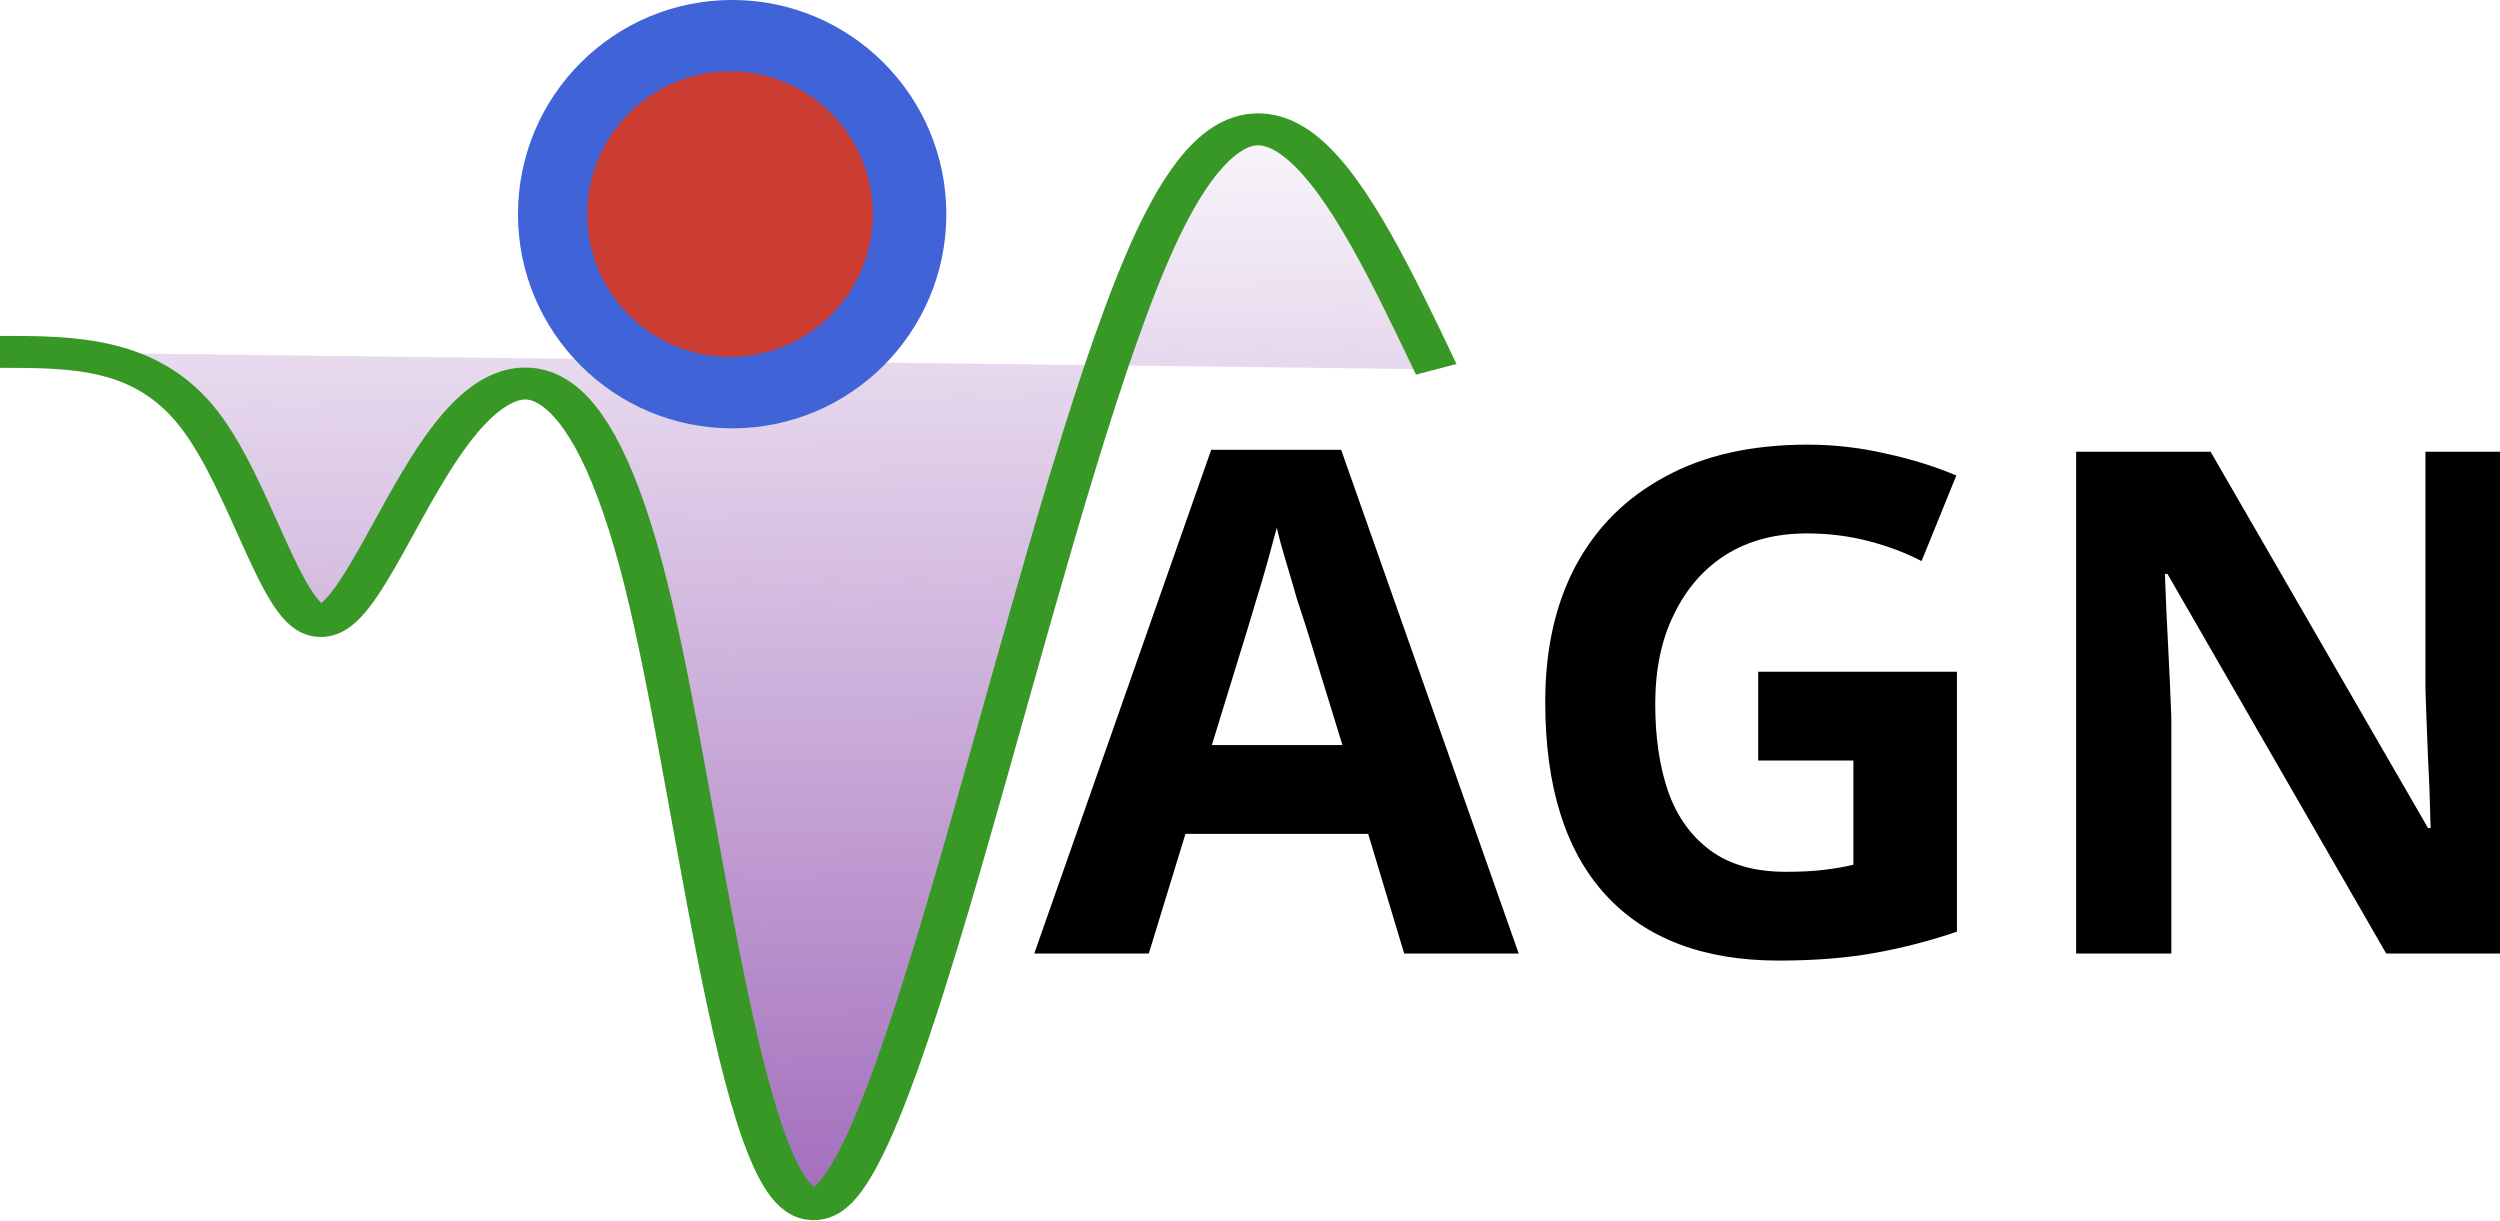
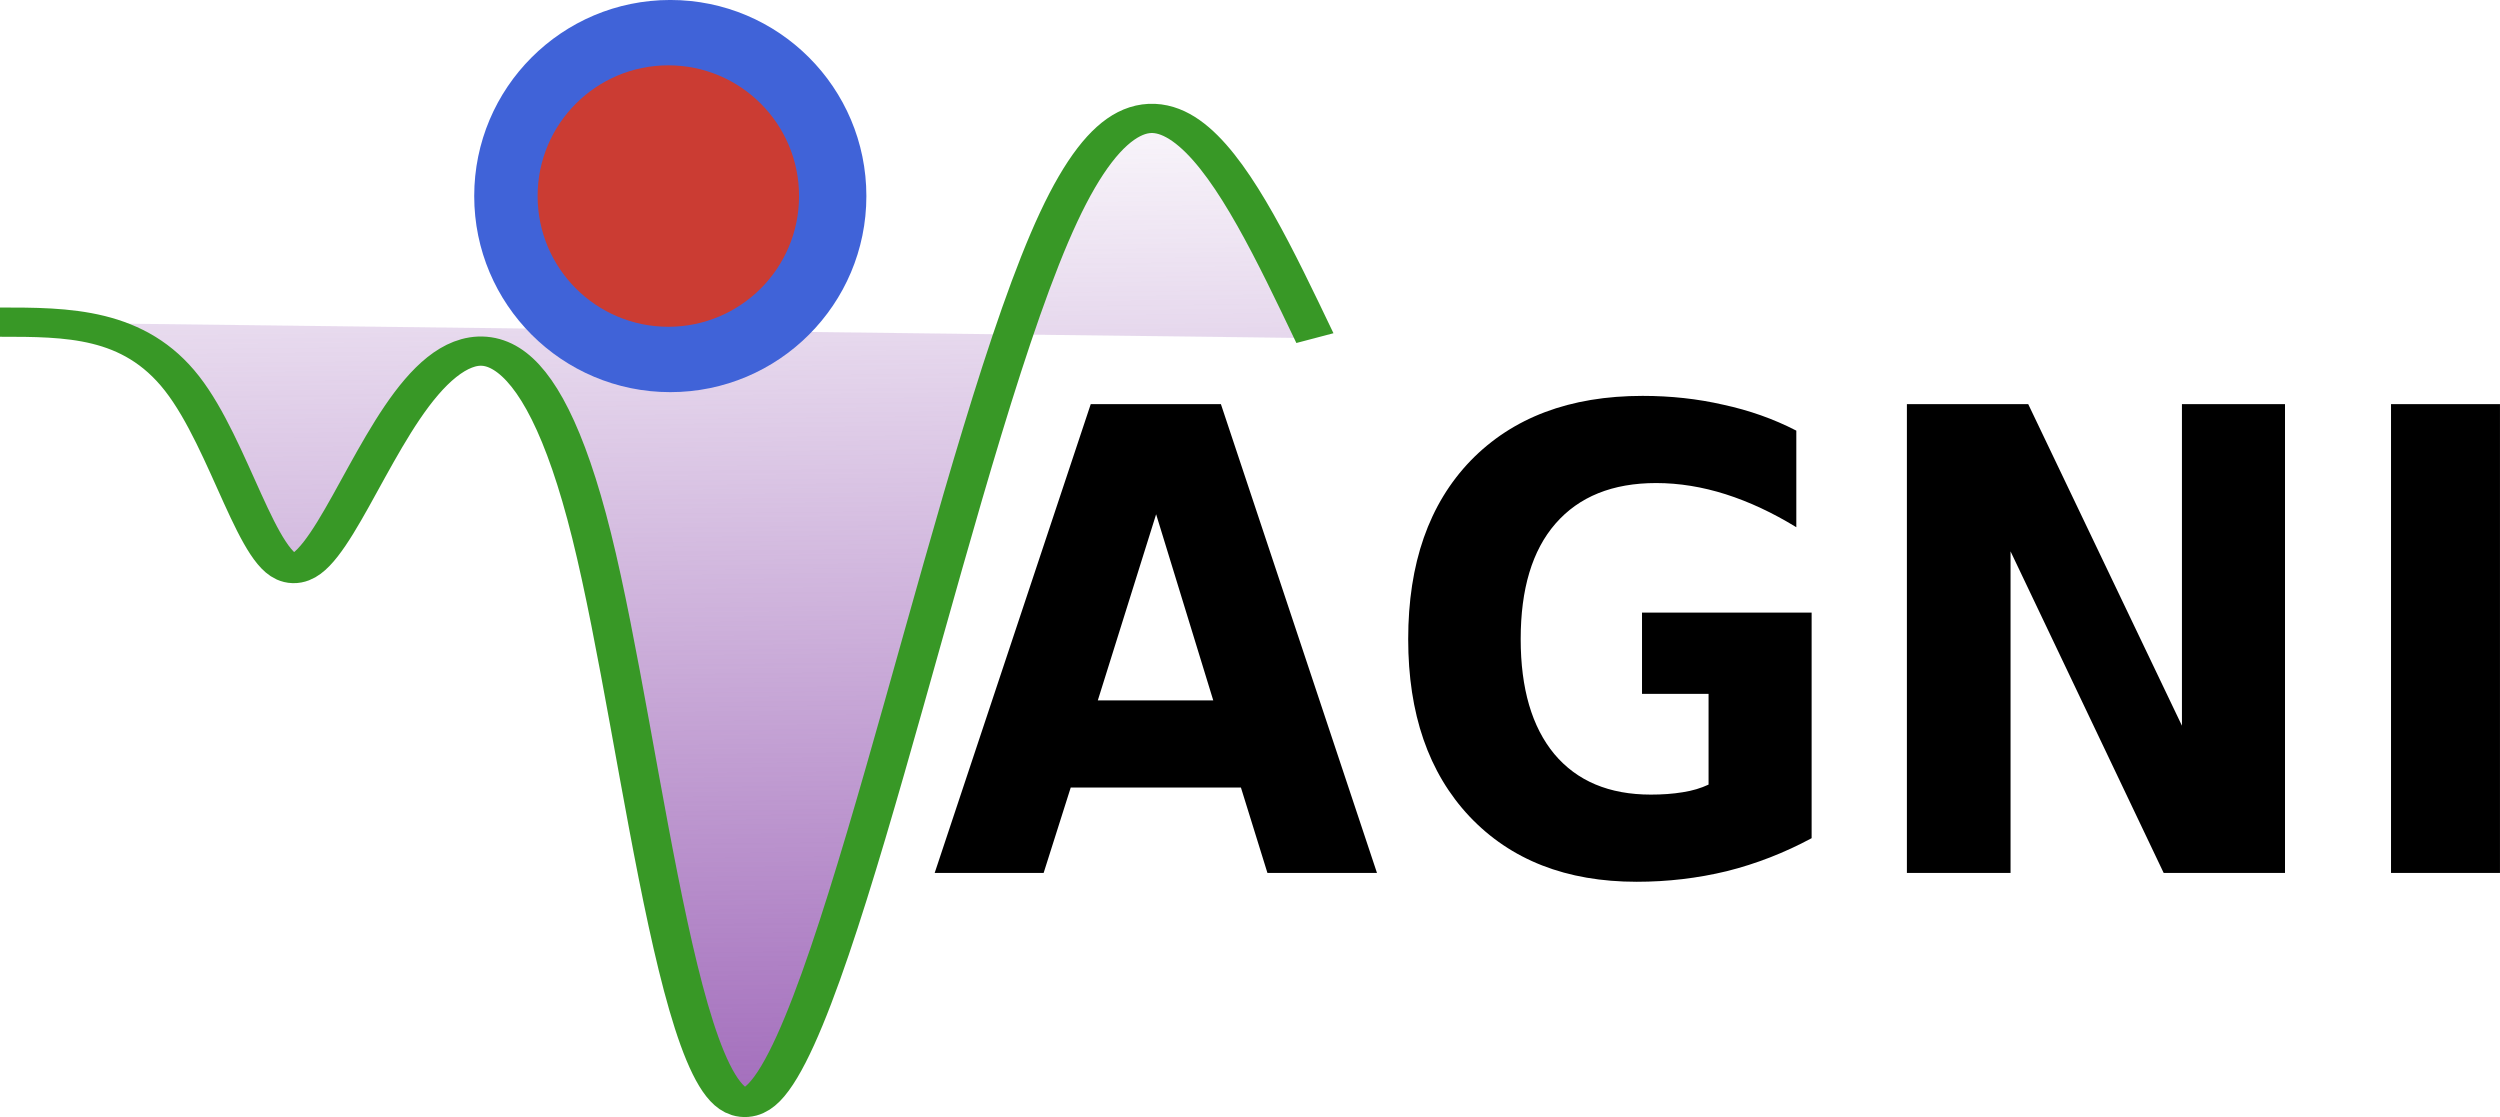
- <svg xmlns="http://www.w3.org/2000/svg" xmlns:xlink="http://www.w3.org/1999/xlink" width="60.721mm" height="29.632mm" viewBox="0 0 60.721 29.632" version="1.1" id="svg8">
+ <svg xmlns="http://www.w3.org/2000/svg" xmlns:xlink="http://www.w3.org/1999/xlink" width="66.325mm" height="29.632mm" viewBox="0 0 66.325 29.632" version="1.1" id="svg8">
  <defs id="defs2">
    <linearGradient id="linearGradient4621">
      <stop style="stop-color:#9558b2;stop-opacity:1;" offset="0" id="stop4617" />
      <stop style="stop-color:#9558b2;stop-opacity:0;" offset="1" id="stop4619" />
    </linearGradient>
    <linearGradient xlink:href="#linearGradient4621" id="linearGradient4623" x1="20.878" y1="63.46" x2="20.556" y2="38.297" gradientUnits="userSpaceOnUse" gradientTransform="matrix(1,0,0,1.197749,0.09367702,-8.454876)" />
  </defs>
  <g id="layer3" transform="translate(-12.28512,-38.7316)">
    <path style="fill:url(#linearGradient4623);fill-opacity:1;stroke:#389826;stroke-width:0.732;stroke-linecap:butt;stroke-linejoin:miter;stroke-miterlimit:4;stroke-dasharray:none;stroke-opacity:1" d="m 8.419,44.029 c 1.248,0 2.495,0 3.385,1.536 0.891,1.536 1.425,4.611 2.071,4.633 0.646,0.022 1.403,-3.007 2.383,-4.543 0.98,-1.537 2.183,-1.581 3.163,3.718 0.98,5.3 1.737,15.948 3.207,13.943 1.47,-2.005 3.653,-16.66 5.479,-21.916 1.826,-5.256 3.296,-1.114 4.766,3.029" id="path3733" transform="matrix(1.426548,0,0,1.059716,0.2750282,0.6196435)" />
    <flowRoot xml:space="preserve" id="flowRoot4625" style="font-style:normal;font-weight:normal;font-size:40px;line-height:1.25;font-family:sans-serif;letter-spacing:0px;word-spacing:0px;fill:#000000;fill-opacity:1;stroke:none" transform="scale(0.2645833)">
      <flowRegion id="flowRegion4627">
        <rect id="rect4629" width="165.665" height="44.447" x="146.472" y="205.301" />
      </flowRegion>
      <flowPara id="flowPara4631">AGNI</flowPara>
    </flowRoot>
-     <text xml:space="preserve" style="font-style:normal;font-weight:normal;font-size:17.055px;line-height:1.25;font-family:sans-serif;letter-spacing:0px;word-spacing:0px;fill:#000000;fill-opacity:1;stroke:none;stroke-width:0.426" x="37.405" y="61.892" id="text4635">
-       <tspan id="tspan4633" x="37.405" y="61.892" style="font-style:normal;font-variant:normal;font-weight:bold;font-stretch:normal;font-family:Carlito;-inkscape-font-specification:'Carlito Bold';stroke-width:0.426">AGNI</tspan>
+     <text xml:space="preserve" style="font-style:normal;font-weight:normal;font-size:17.055px;line-height:1.25;font-family:sans-serif;letter-spacing:0px;word-spacing:0px;fill:#000000;fill-opacity:1;stroke:none;stroke-width:0.426" x="37.004" y="61.892" id="text4635">
+       <tspan id="tspan4633" x="37.004" y="61.892" style="font-style:normal;font-variant:normal;font-weight:bold;font-stretch:semi-condensed;font-size:17.055px;font-family:'DejaVu Sans';-inkscape-font-specification:'DejaVu Sans, Bold Semi-Condensed';font-variant-ligatures:normal;font-variant-caps:normal;font-variant-numeric:normal;font-feature-settings:normal;text-align:start;writing-mode:lr-tb;text-anchor:start;stroke-width:0.426">AGNI</tspan>
    </text>
+     <flowRoot xml:space="preserve" id="flowRoot26" style="font-style:normal;font-weight:normal;font-size:40px;line-height:1.25;font-family:sans-serif;letter-spacing:0px;word-spacing:0px;fill:#000000;fill-opacity:1;stroke:none" transform="matrix(0.2645833,0,0,0.2645833,12.28512,38.7316)">
+       <flowRegion id="flowRegion28">
+         <rect id="rect30" width="327.289" height="150.008" x="-24.244" y="-22.357" />
+       </flowRegion>
+       <flowPara id="flowPara32" />
+     </flowRoot>
  </g>
  <g id="layer2" transform="translate(-12.28512,-38.7316)">
    <circle style="fill:#4063d8;fill-opacity:1;stroke:none;stroke-width:0.223;stroke-miterlimit:4;stroke-dasharray:none;stroke-opacity:1" id="path3713-3-6" cx="30.068" cy="43.933" r="5.202" />
  </g>
  <g id="layer1" transform="translate(-12.28512,-38.7316)">
    <circle style="fill:#cb3c33;fill-opacity:1;stroke:none;stroke-width:0.149;stroke-miterlimit:4;stroke-dasharray:none;stroke-opacity:1" id="path3713-3" cx="30.016" cy="43.933" r="3.468" />
  </g>
</svg>
